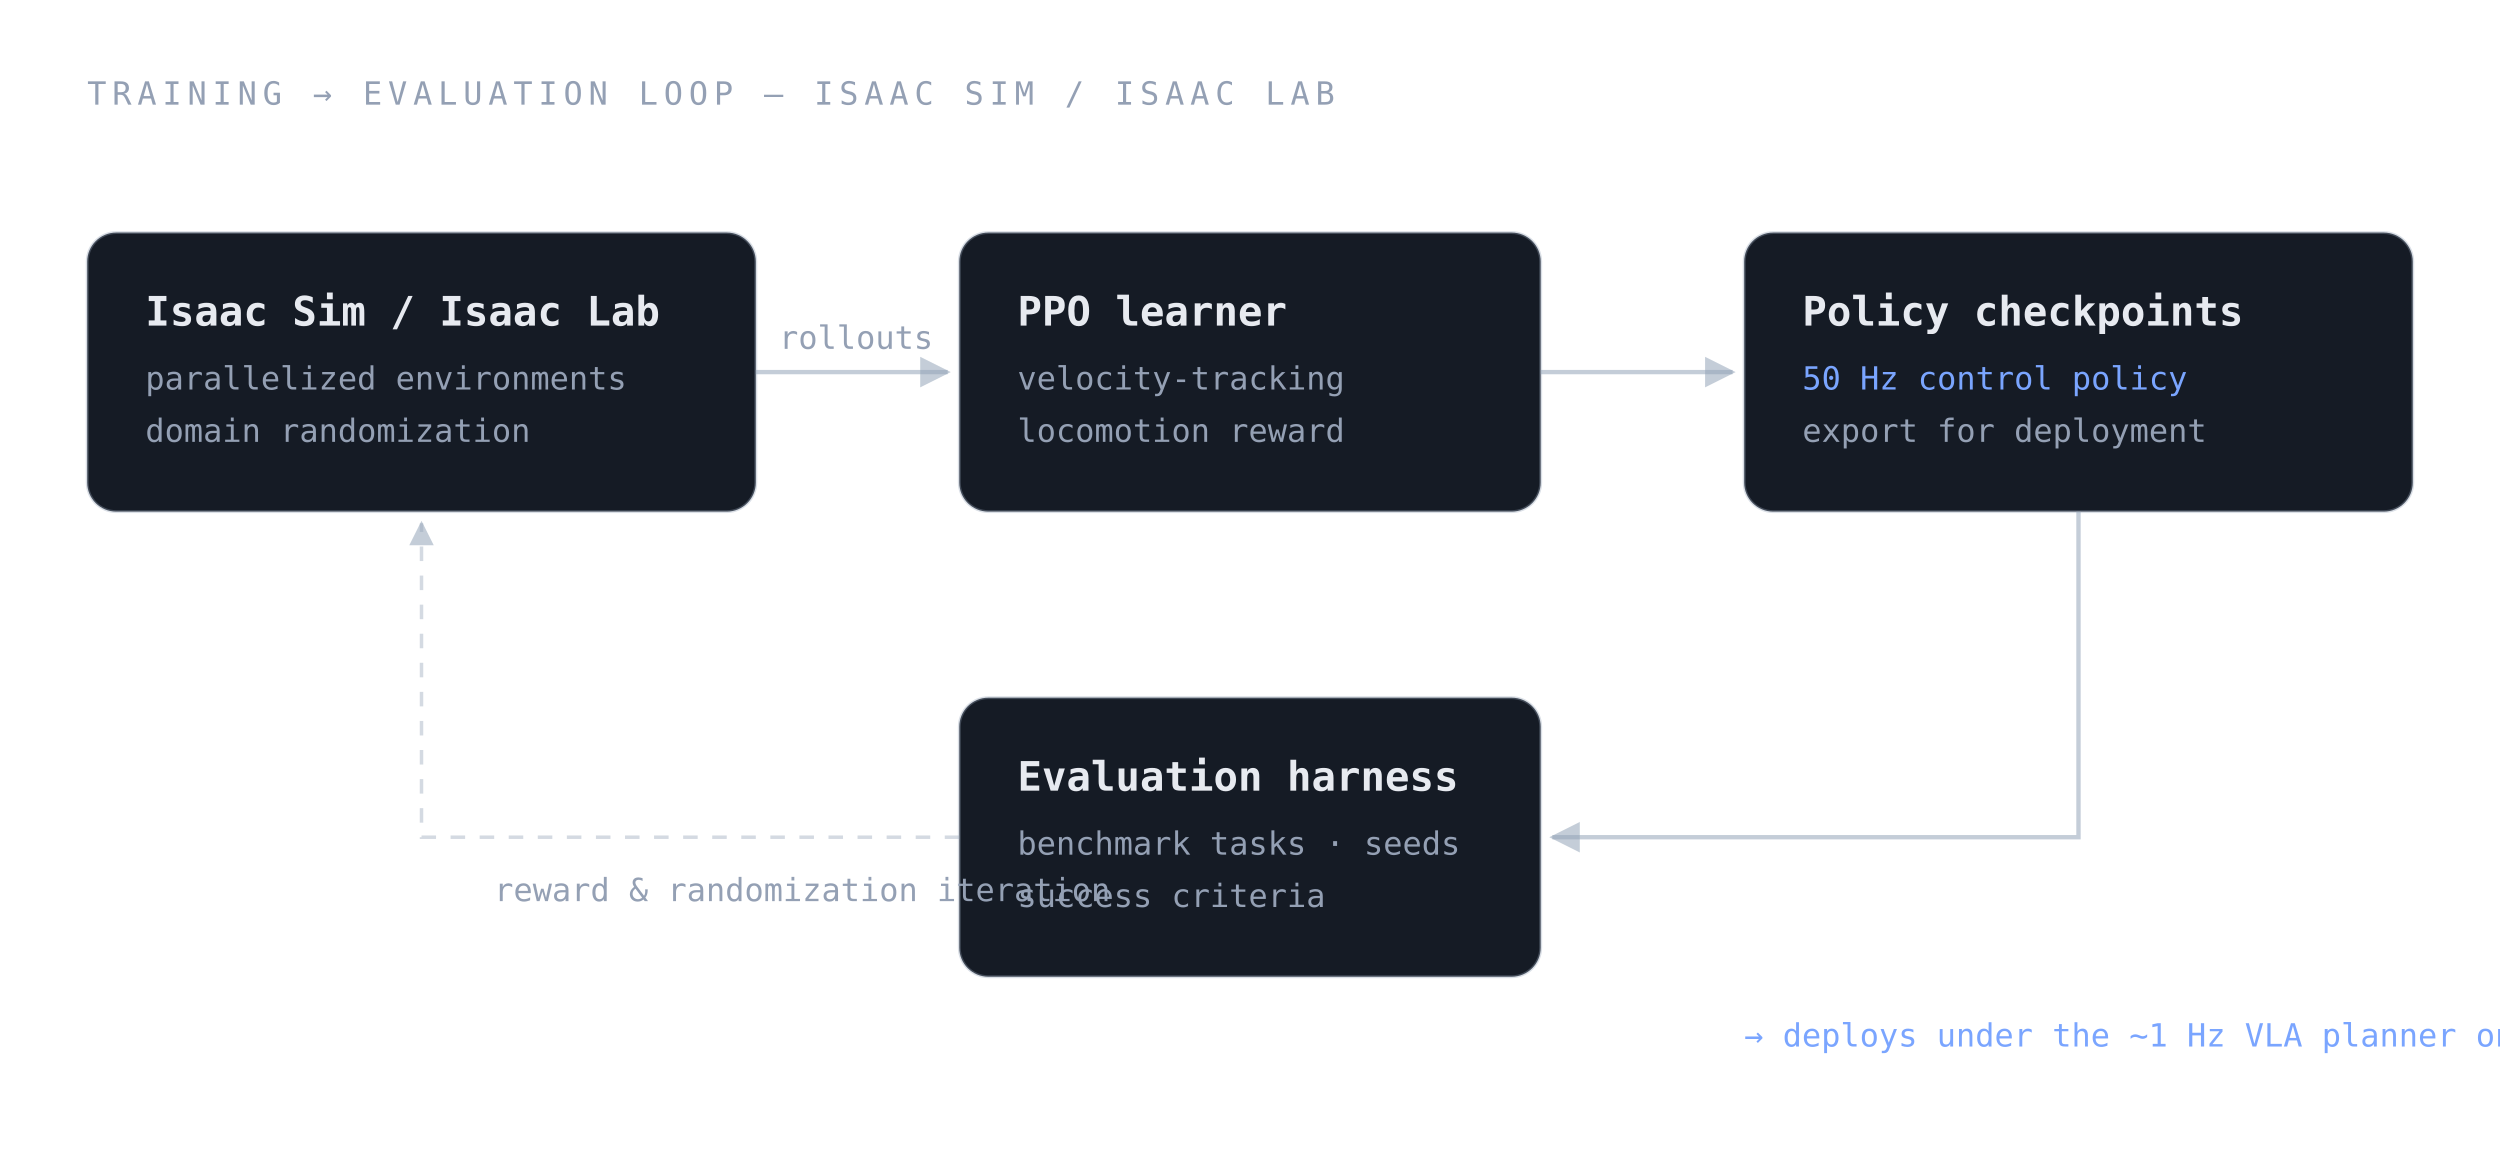
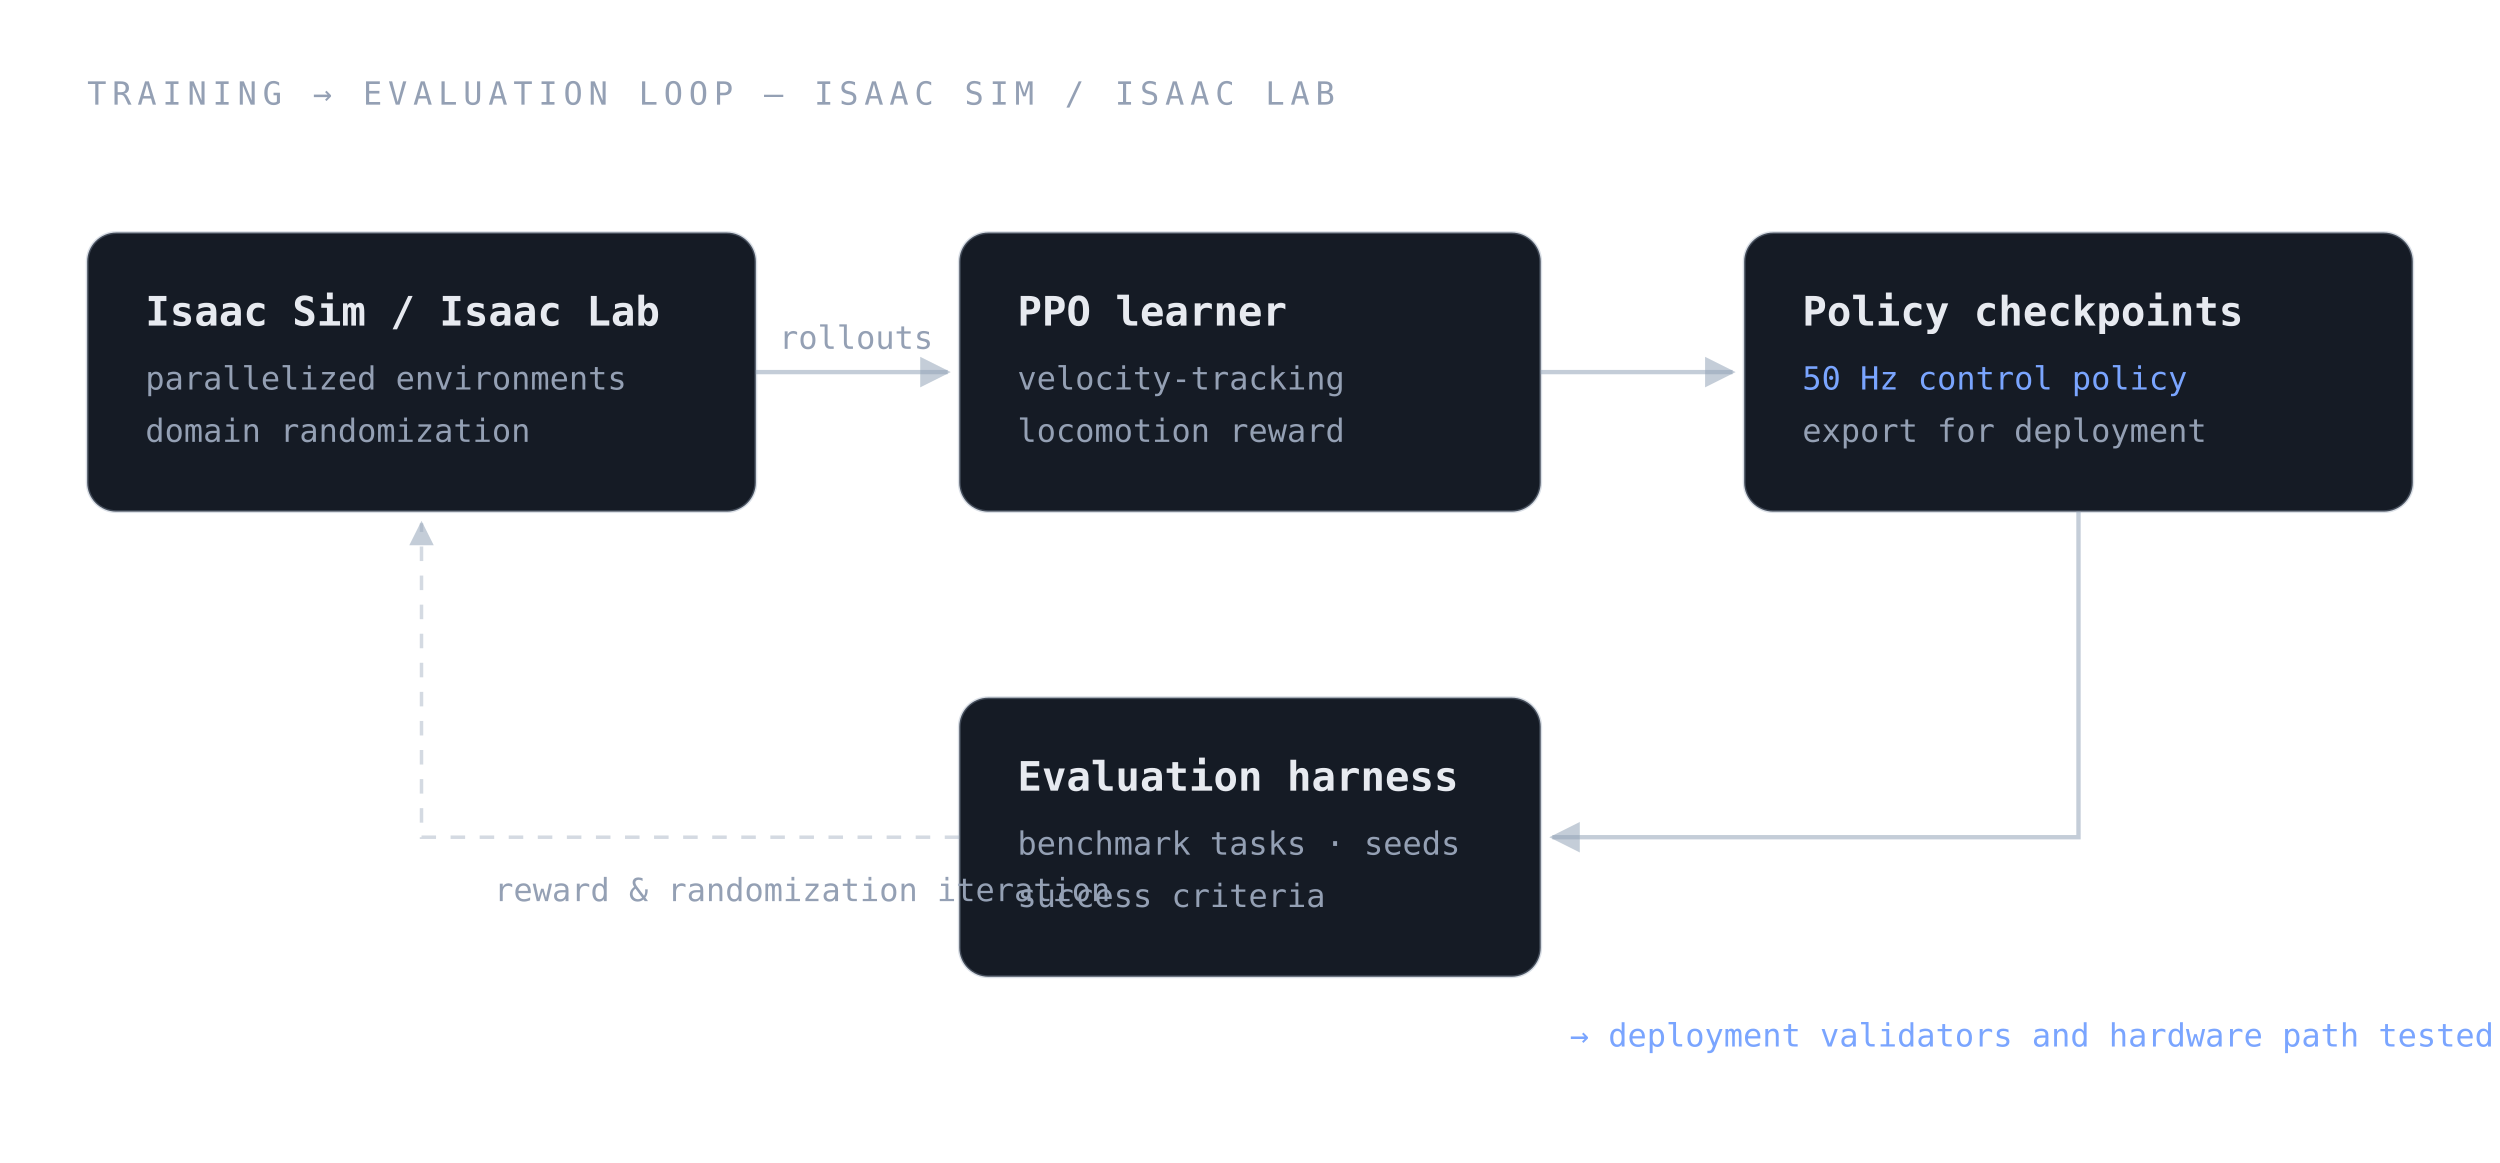
<svg xmlns="http://www.w3.org/2000/svg" viewBox="0 0 860 400" font-family="ui-monospace, 'JetBrains Mono', SFMono-Regular, Menlo, monospace" role="img" aria-label="PPO training and evaluation pipeline in Isaac Sim and Isaac Lab">
  <defs>
    <marker id="a" viewBox="0 0 10 10" refX="9" refY="5" markerWidth="7" markerHeight="7" orient="auto-start-reverse">
      <path d="M0 0 L10 5 L0 10 z" fill="rgba(148,163,184,0.55)" />
    </marker>
    <marker id="acc" viewBox="0 0 10 10" refX="9" refY="5" markerWidth="7" markerHeight="7" orient="auto-start-reverse">
      <path d="M0 0 L10 5 L0 10 z" fill="#7aa5ff" />
    </marker>
  </defs>
  <style>
    .box{fill:#151b25;stroke:rgba(148,163,184,0.35)}
    .t{fill:#e7eaf0;font-size:14px;font-weight:600}
    .s{fill:#94a0b4;font-size:11px}
    .lbl{fill:#7aa5ff;font-size:11px}
    .flow{stroke:rgba(148,163,184,0.55);stroke-width:1.5;fill:none}
    .dash{stroke:rgba(148,163,184,0.4);stroke-width:1.2;fill:none;stroke-dasharray:5 5}
  </style>
  <text x="30" y="36" class="s" letter-spacing="2">TRAINING → EVALUATION LOOP — ISAAC SIM / ISAAC LAB</text>
  <rect x="30" y="80" width="230" height="96" rx="10" class="box" />
  <text x="50" y="112" class="t">Isaac Sim / Isaac Lab</text>
  <text x="50" y="134" class="s">parallelized environments</text>
  <text x="50" y="152" class="s">domain randomization</text>
  <rect x="330" y="80" width="200" height="96" rx="10" class="box" />
  <text x="350" y="112" class="t">PPO learner</text>
  <text x="350" y="134" class="s">velocity-tracking</text>
  <text x="350" y="152" class="s">locomotion reward</text>
  <rect x="600" y="80" width="230" height="96" rx="10" class="box" />
  <text x="620" y="112" class="t">Policy checkpoints</text>
  <text x="620" y="134" class="lbl">50 Hz control policy</text>
  <text x="620" y="152" class="s">export for deployment</text>
  <path d="M260 128 H326" class="flow" marker-end="url(#a)" />
  <text x="268" y="120" class="s">rollouts</text>
  <path d="M530 128 H596" class="flow" marker-end="url(#a)" />
  <rect x="330" y="240" width="200" height="96" rx="10" class="box" />
  <text x="350" y="272" class="t">Evaluation harness</text>
  <text x="350" y="294" class="s">benchmark tasks · seeds</text>
  <text x="350" y="312" class="s">success criteria</text>
  <path d="M715 176 V 288 H 534" class="flow" marker-end="url(#a)" />
  <path d="M330 288 H 145 V 180" class="dash" marker-end="url(#a)" />
  <text x="170" y="310" class="s">reward &amp; randomization iteration</text>
  <path d="M830 128 h0" class="flow" />
-   <text x="600" y="360" class="lbl">→ deploys under the ~1 Hz VLA planner on the real K1</text>
+   <text x="540" y="360" class="lbl">→ deployment validators and hardware path tested separately</text>
</svg>
